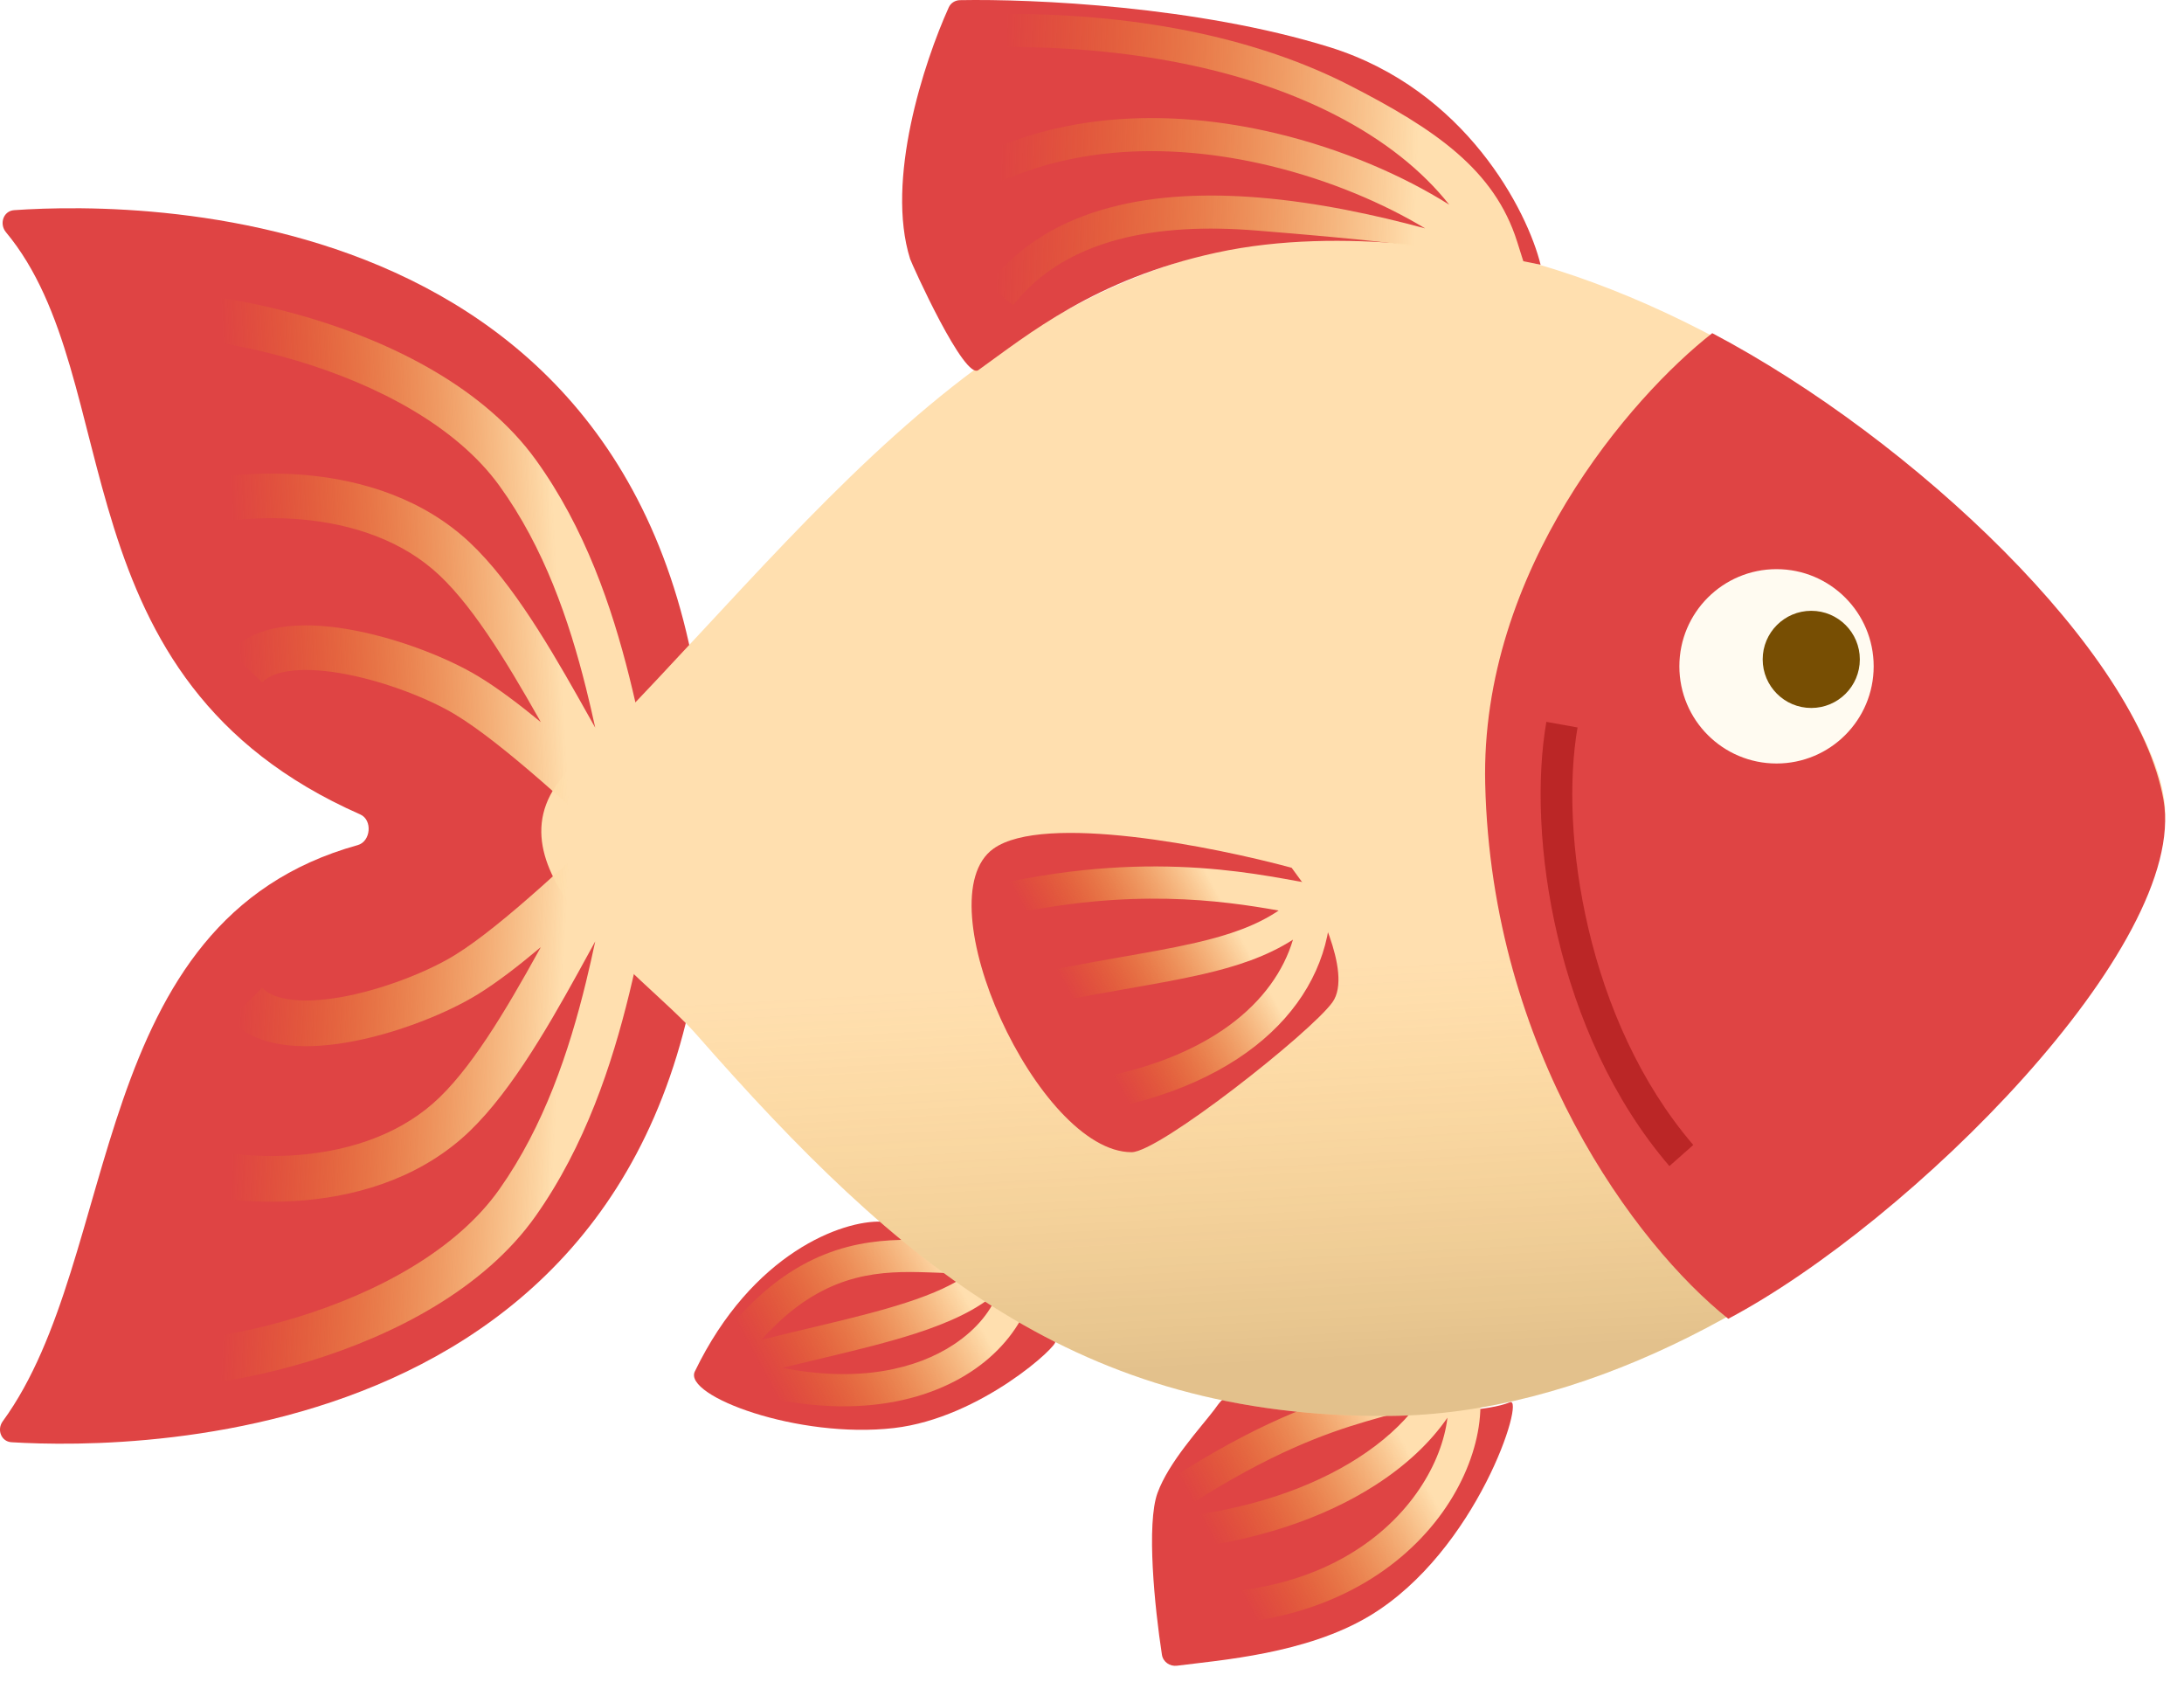
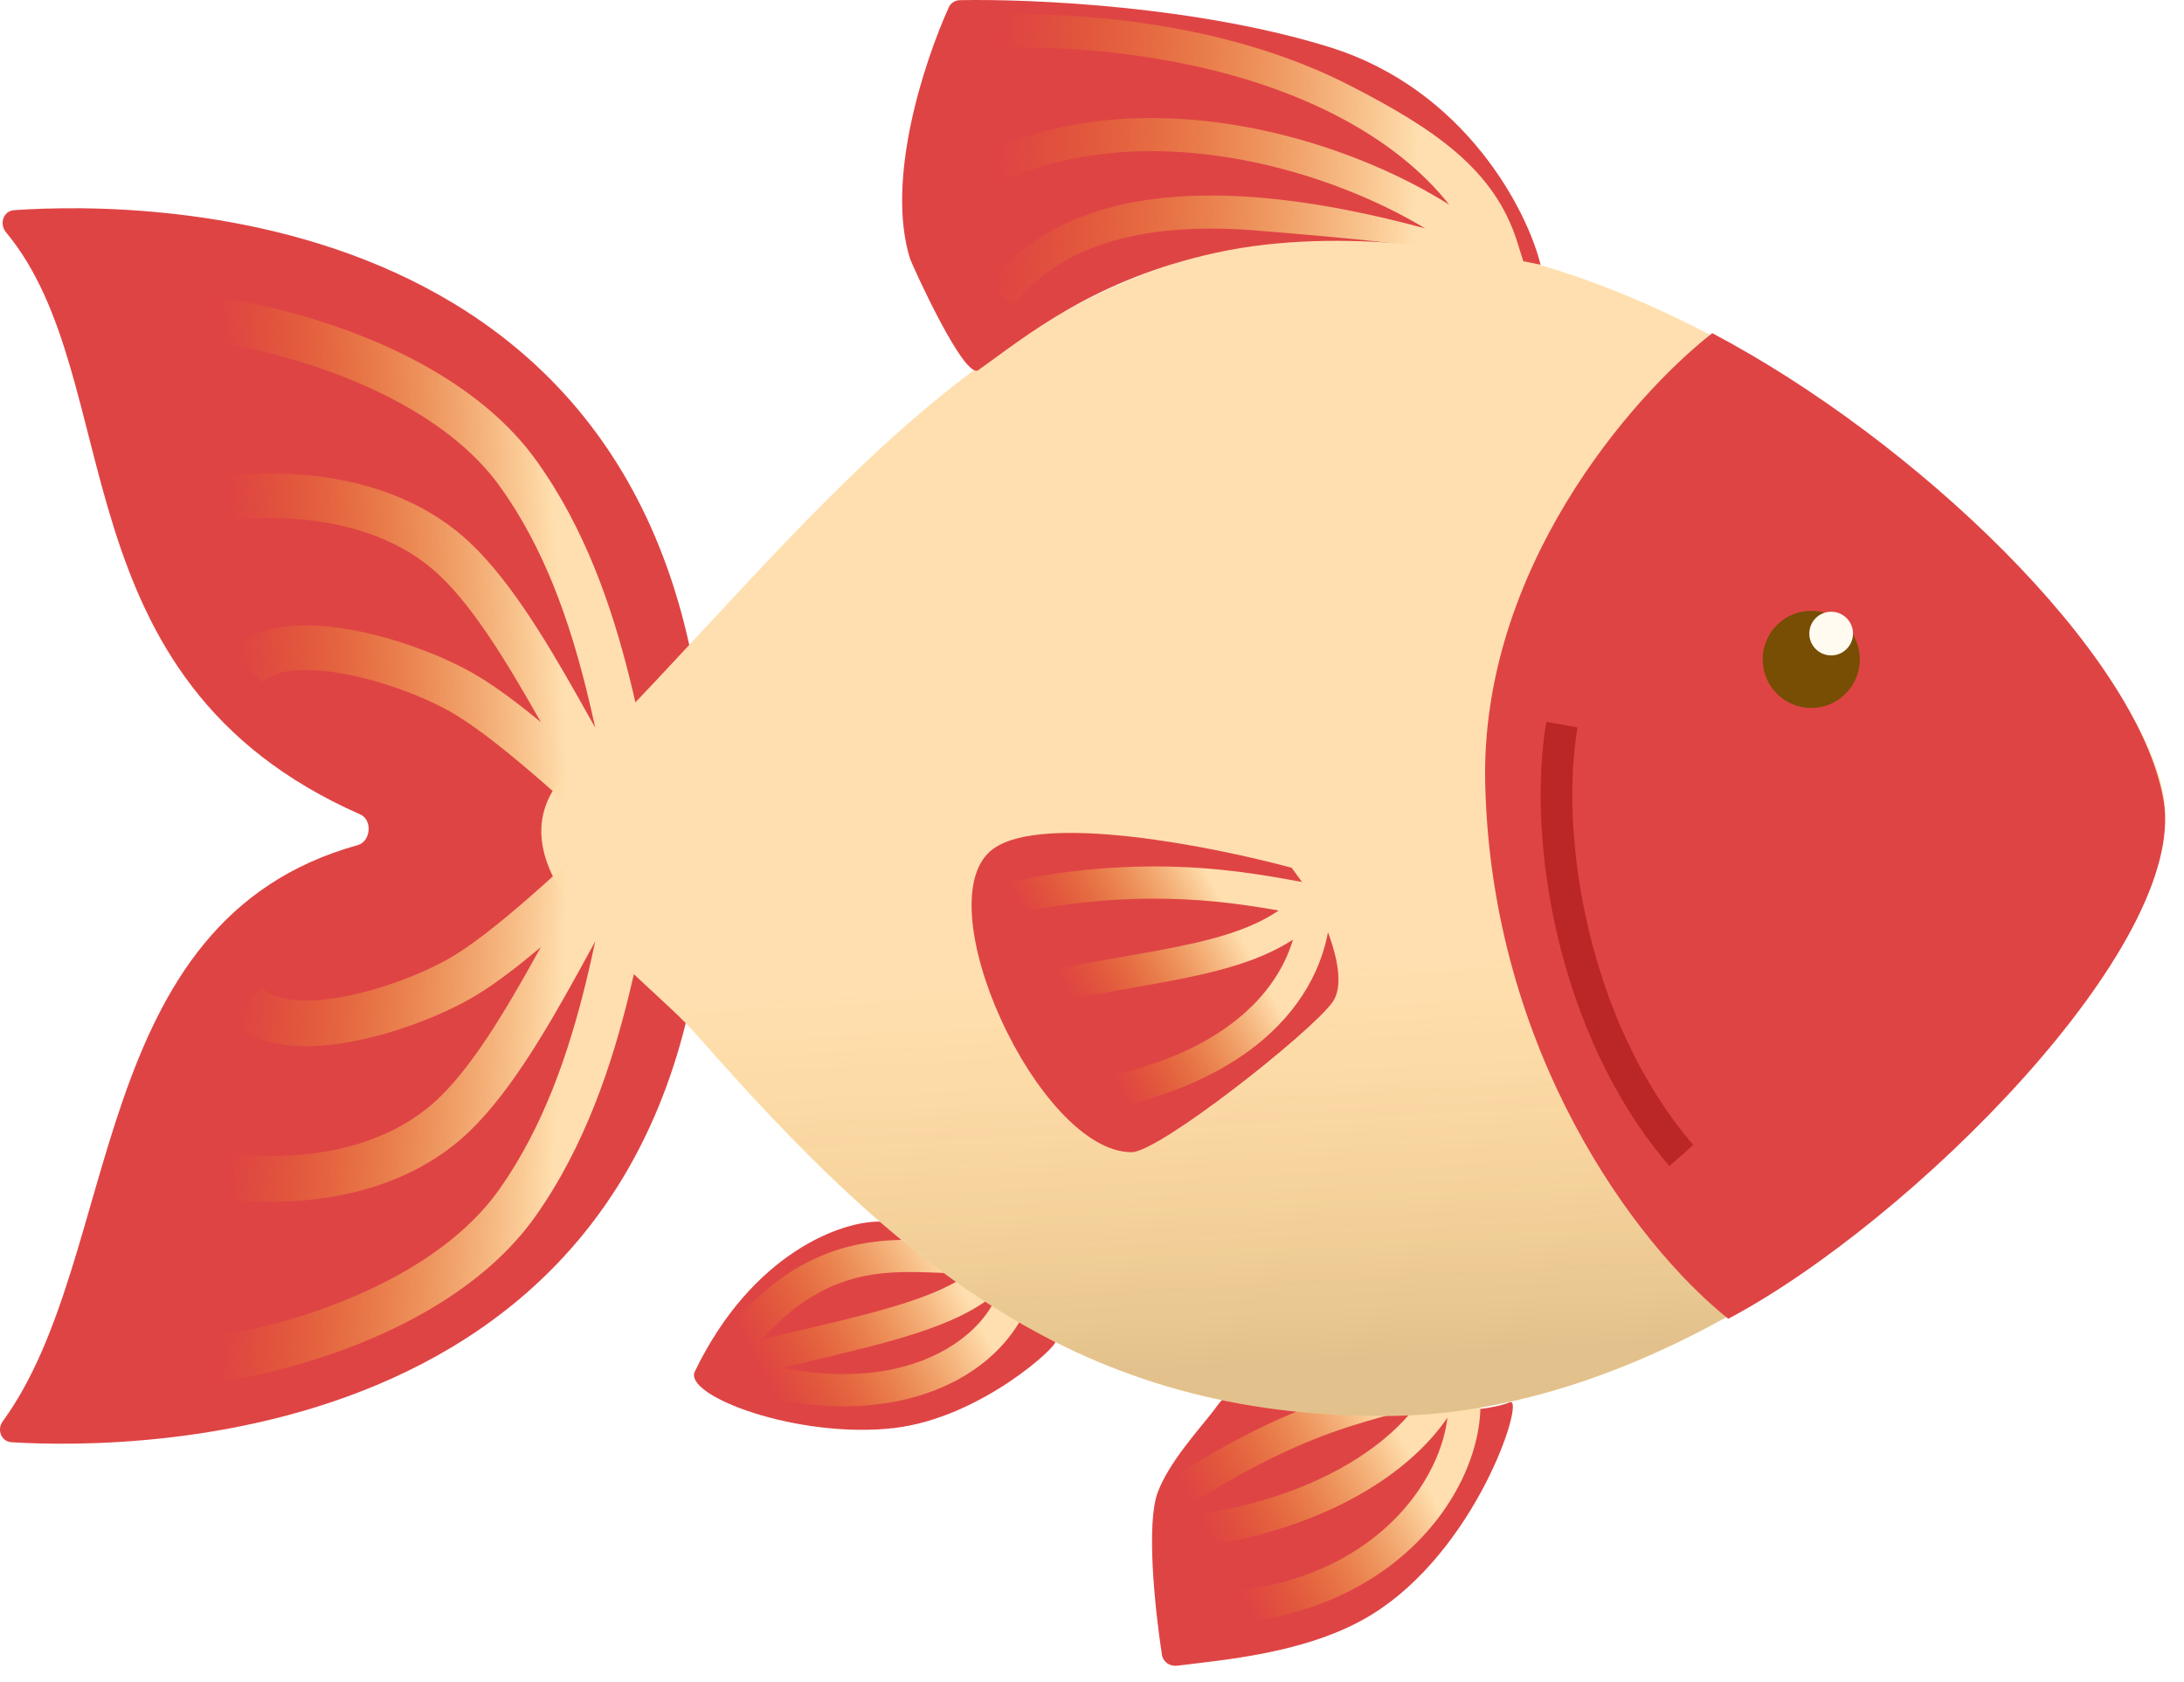
<svg xmlns="http://www.w3.org/2000/svg" width="100" height="77" viewBox="0 0 100 77" fill="none">
  <path d="M31.814 62.786C34.449 57.331 38.598 55.859 40.354 55.926C40.446 55.929 40.534 55.961 40.611 56.011C42.402 57.192 42.407 57.986 48.311 61.414C48.527 61.54 44.926 64.912 40.933 65.374C36.548 65.882 31.275 63.902 31.814 62.786Z" fill="#DF4444" />
  <path d="M69.136 64.194C67.177 64.994 60.107 64.626 56.256 63.956C56.007 63.913 55.752 64.337 55.599 64.536C54.941 65.398 53.52 66.926 53.001 68.342C52.484 69.751 52.867 73.587 53.202 75.754C53.253 76.079 53.564 76.297 53.893 76.254C55.861 76 59.812 75.715 62.712 73.972C67.642 71.009 69.862 63.898 69.136 64.194Z" fill="#DF4444" />
  <path d="M55.604 74.388C60.554 74.148 63.943 72.016 65.869 69.474C66.827 68.21 67.424 66.843 67.665 65.563C67.903 64.295 67.802 63.053 67.282 62.09L66.822 61.238L66.123 61.907C65.084 62.902 64.101 63.074 62.134 63.656C60.193 64.229 57.566 65.152 53.59 67.703L54.387 68.944C58.229 66.479 60.725 65.61 62.551 65.07C63.38 64.826 64.129 64.638 64.83 64.38C64.194 65.209 63.309 66.019 62.169 66.75C60.065 68.1 57.138 69.148 53.474 69.507L53.617 70.975C57.477 70.597 60.636 69.487 62.966 67.992C64.374 67.089 65.495 66.033 66.275 64.901C66.26 65.028 66.24 65.158 66.215 65.29C66.019 66.329 65.524 67.487 64.693 68.583C63.042 70.762 60.066 72.695 55.532 72.915L55.604 74.388Z" fill="url(#paint0_linear_84_2135)" />
  <path d="M32.712 63.294C37.933 65.107 41.94 64.45 44.459 62.796C46.904 61.191 48.059 58.488 46.967 56.466L46.507 55.615L45.807 56.284C45.418 56.657 44.873 56.795 43.986 56.808C43.543 56.814 43.071 56.791 42.521 56.773C41.983 56.755 41.393 56.743 40.771 56.78C39.518 56.855 38.13 57.127 36.683 57.94C35.239 58.75 33.782 60.072 32.345 62.181L32.954 62.596L32.954 62.597L32.712 63.294ZM44.414 58.268C43.723 58.785 42.747 59.227 41.477 59.638C40.297 60.02 38.941 60.354 37.455 60.708C36.624 60.906 35.755 61.112 34.865 61.333C35.742 60.349 36.594 59.681 37.405 59.226C38.608 58.55 39.765 58.318 40.859 58.253C41.411 58.22 41.946 58.23 42.472 58.247C42.986 58.264 43.518 58.29 44.008 58.283C44.142 58.281 44.278 58.276 44.414 58.268ZM43.65 61.563C41.986 62.655 39.363 63.317 35.816 62.618C36.488 62.455 37.15 62.298 37.797 62.143C39.277 61.79 40.688 61.444 41.931 61.042C43.399 60.566 44.755 59.975 45.721 59.102C45.433 59.934 44.773 60.826 43.65 61.563Z" fill="url(#paint1_linear_84_2135)" />
  <path d="M0.126 65.065C5.637 57.519 3.879 42.156 16.379 38.688C16.981 38.521 17.066 37.536 16.495 37.284C2.414 31.077 5.917 17.409 0.274 10.632C-0.043 10.251 0.15 9.656 0.647 9.621C6.611 9.206 32.41 9.074 32.41 37.915C32.41 66.416 6.258 66.375 0.528 66.024C0.052 65.995 -0.153 65.447 0.126 65.065Z" fill="#DF4444" />
  <path d="M61.824 10.803C45.786 10.803 36.901 24.601 26.133 35.17C21.696 39.525 29.427 44.553 31.883 47.352C41.191 57.964 49.44 64.915 63.593 64.82C81.198 64.701 99.138 45.151 99.138 37.224C99.138 30.179 80.262 10.804 61.824 10.803Z" fill="#FFDFAF" />
  <path d="M61.824 10.803C45.786 10.803 36.901 24.601 26.133 35.17C21.696 39.525 29.427 44.553 31.883 47.352C41.191 57.964 49.44 64.915 63.593 64.82C81.198 64.701 99.138 45.151 99.138 37.224C99.138 30.179 80.262 10.804 61.824 10.803Z" fill="url(#paint2_linear_84_2135)" fill-opacity="0.2" />
  <path d="M41.671 11.851C40.54 8.246 42.297 2.872 43.442 0.336C43.532 0.138 43.73 0.011 43.954 0.007C47.312 -0.056 54.833 0.286 60.865 2.154C67.125 4.094 69.949 9.696 70.54 12.12C68.079 11.597 61.551 10.292 55.697 11.566C50.125 12.778 47.038 15.341 44.814 16.93C44.185 17.503 41.738 12.062 41.671 11.851Z" fill="#DF4444" />
  <path d="M46.105 0.635C52.49 0.635 57.794 1.863 61.769 3.895C65.739 5.924 68.431 7.784 69.466 11.062L69.906 12.455L68.547 12.019C66.265 11.287 61.922 10.911 57.507 10.552C53.049 10.19 48.791 10.886 46.386 13.981L45.237 13.035C48.129 9.314 53.067 8.673 57.622 9.043C60.352 9.264 63.043 9.858 65.255 10.456C63.362 9.315 60.874 8.242 58.115 7.582C53.478 6.472 48.255 6.572 43.993 9.304L43.215 8.019C47.929 4.997 53.595 4.945 58.449 6.107C61.472 6.831 64.251 8.043 66.356 9.37C65.132 7.819 63.38 6.409 61.114 5.251C57.386 3.345 52.317 2.15 46.105 2.15V0.635Z" fill="url(#paint3_linear_84_2135)" />
  <path d="M68.004 35.895C67.769 26.104 74.689 18.152 78.4 15.252C87.631 20.118 97.886 29.85 99.064 36.633C100.217 43.268 87.484 55.949 79.133 60.372C74.884 56.981 68.297 48.134 68.004 35.895Z" fill="#DF4444" />
  <path d="M4.449 13.555C5.499 13.31 6.99 13.287 8.646 13.449C10.323 13.614 12.248 13.978 14.194 14.561C18.047 15.714 22.166 17.781 24.524 21.038C26.8 24.183 28.022 27.818 28.815 30.989C29.212 32.576 29.508 34.072 29.768 35.33C30.035 36.617 30.256 37.608 30.505 38.284L28.865 39.401L28.403 38.99C27.306 38.009 26.082 36.881 24.801 35.768C23.348 34.506 21.944 33.373 20.826 32.7C19.69 32.017 17.756 31.237 15.893 30.874C14.964 30.693 14.105 30.626 13.401 30.701C12.687 30.776 12.248 30.984 12.005 31.238L10.522 29.831C11.23 29.088 12.216 28.772 13.184 28.67C14.162 28.566 15.24 28.666 16.286 28.87C18.372 29.276 20.532 30.139 21.883 30.951C22.764 31.481 23.757 32.23 24.763 33.057C24.736 33.008 24.709 32.96 24.681 32.912C23.131 30.174 21.497 27.491 19.813 26.06C18.061 24.572 15.73 23.885 13.361 23.747C10.992 23.61 8.689 24.028 7.098 24.639L6.362 22.733C8.232 22.015 10.828 21.554 13.48 21.708C16.132 21.863 18.944 22.639 21.14 24.505C23.15 26.213 24.953 29.238 26.464 31.908C26.736 32.388 26.999 32.858 27.254 33.312C27.125 32.721 26.985 32.11 26.828 31.484C26.06 28.411 24.916 25.069 22.864 22.234C20.893 19.511 17.285 17.619 13.605 16.517C11.784 15.972 9.99 15.633 8.445 15.482C6.879 15.328 5.646 15.374 4.916 15.544L4.449 13.555Z" fill="url(#paint4_linear_84_2135)" />
  <path d="M4.449 63.335C5.499 63.586 6.99 63.61 8.646 63.444C10.323 63.275 12.248 62.902 14.194 62.305C18.047 61.123 22.166 59.007 24.524 55.67C26.8 52.448 28.022 48.724 28.815 45.476C29.212 43.85 29.508 42.318 29.768 41.029C30.035 39.71 30.256 38.696 30.505 38.003L28.865 36.859L28.403 37.28C27.306 38.284 26.082 39.44 24.801 40.58C23.348 41.873 21.944 43.034 20.826 43.723C19.69 44.423 17.756 45.221 15.893 45.594C14.964 45.779 14.105 45.848 13.401 45.771C12.687 45.694 12.248 45.481 12.005 45.22L10.522 46.663C11.23 47.423 12.216 47.747 13.184 47.852C14.162 47.958 15.24 47.856 16.286 47.647C18.372 47.23 20.532 46.347 21.883 45.515C22.764 44.972 23.757 44.205 24.763 43.358C24.736 43.407 24.709 43.457 24.681 43.506C23.131 46.311 21.497 49.059 19.813 50.525C18.061 52.05 15.73 52.753 13.361 52.894C10.992 53.035 8.689 52.607 7.098 51.981L6.362 53.933C8.232 54.669 10.828 55.141 13.48 54.983C16.132 54.825 18.944 54.03 21.14 52.118C23.15 50.368 24.953 47.269 26.464 44.535C26.736 44.043 26.999 43.562 27.254 43.096C27.125 43.702 26.985 44.328 26.828 44.969C26.06 48.117 24.916 51.54 22.864 54.445C20.893 57.234 17.285 59.172 13.605 60.301C11.784 60.86 9.99 61.206 8.445 61.362C6.879 61.519 5.646 61.472 4.916 61.298L4.449 63.335Z" fill="url(#paint5_linear_84_2135)" />
  <path d="M72.232 33.302C71.817 35.688 71.91 39.044 72.735 42.533C73.558 46.019 75.099 49.582 77.531 52.415L76.438 53.382C73.816 50.327 72.188 46.53 71.324 42.877C70.462 39.227 70.349 35.664 70.804 33.046L72.232 33.302Z" fill="#BB2626" />
-   <path d="M85.791 30.504C85.791 32.961 83.8 34.952 81.343 34.952C78.886 34.952 76.894 32.961 76.894 30.504C76.894 28.047 78.886 26.055 81.343 26.055C83.8 26.055 85.791 28.047 85.791 30.504Z" fill="#FFFBF1" />
  <path d="M45.491 38.849C47.79 37.21 55.549 38.751 59.141 39.726L60.001 40.902C60.001 40.902 62.001 44.5 61.009 45.883C60.017 47.266 53.077 52.746 51.813 52.746C47.535 52.746 42.245 41.162 45.491 38.849Z" fill="#DF4444" />
  <path d="M49.979 50.906C57.262 49.692 60.941 45.66 60.941 41.224L60.941 40.59L60.314 40.495C58.122 40.162 53.103 38.801 45.564 40.504L45.889 41.943C51.743 40.621 55.953 41.224 58.547 41.683C57.532 42.371 56.294 42.802 54.747 43.159C53.663 43.409 52.459 43.616 51.095 43.856C49.738 44.096 48.239 44.366 46.597 44.739L46.924 46.177C48.528 45.813 49.997 45.548 51.351 45.309C52.698 45.072 53.948 44.857 55.079 44.596C56.625 44.24 58.007 43.784 59.202 43.017C58.356 45.853 55.423 48.503 49.736 49.451L49.979 50.906Z" fill="url(#paint6_linear_84_2135)" />
  <path d="M85.157 30.186C85.157 31.414 84.162 32.41 82.933 32.41C81.705 32.41 80.709 31.414 80.709 30.186C80.709 28.958 81.705 27.962 82.933 27.962C84.162 27.962 85.157 28.958 85.157 30.186Z" fill="#774E03" />
+   <path d="M82.844 29.004C82.844 29.556 83.291 30.004 83.844 30.004C84.396 30.004 84.844 29.556 84.844 29.004C84.844 28.452 84.396 28.004 83.844 28.004C83.291 28.004 82.844 28.452 82.844 29.004Z" fill="#FFFBF1" />
  <defs>
    <linearGradient id="paint0_linear_84_2135" x1="54.673" y1="68.921" x2="73.68" y2="58.754" gradientUnits="userSpaceOnUse">
      <stop stop-color="#EA9800" stop-opacity="0" />
      <stop offset="0.457" stop-color="#FFDFAF" />
    </linearGradient>
    <linearGradient id="paint1_linear_84_2135" x1="34.081" y1="61.276" x2="53.089" y2="51.109" gradientUnits="userSpaceOnUse">
      <stop stop-color="#EA9800" stop-opacity="0" />
      <stop offset="0.457" stop-color="#FFDFAF" />
    </linearGradient>
    <linearGradient id="paint2_linear_84_2135" x1="57" y1="62.5" x2="56" y2="44.5" gradientUnits="userSpaceOnUse">
      <stop stop-color="#724B01" />
      <stop offset="1" stop-color="#EA9800" stop-opacity="0" />
    </linearGradient>
    <linearGradient id="paint3_linear_84_2135" x1="45.71" y1="9.616" x2="76.758" y2="10.801" gradientUnits="userSpaceOnUse">
      <stop stop-color="#EA9800" stop-opacity="0" />
      <stop offset="0.615" stop-color="#FFDFAF" />
    </linearGradient>
    <linearGradient id="paint4_linear_84_2135" x1="11.117" y1="33.398" x2="39.218" y2="31.921" gradientUnits="userSpaceOnUse">
      <stop stop-color="#EA9800" stop-opacity="0" />
      <stop offset="0.524" stop-color="#FFDFAF" />
    </linearGradient>
    <linearGradient id="paint5_linear_84_2135" x1="11.117" y1="43.008" x2="39.222" y2="44.45" gradientUnits="userSpaceOnUse">
      <stop stop-color="#EA9800" stop-opacity="0" />
      <stop offset="0.524" stop-color="#FFDFAF" />
    </linearGradient>
    <linearGradient id="paint6_linear_84_2135" x1="48.244" y1="47.705" x2="67.251" y2="37.537" gradientUnits="userSpaceOnUse">
      <stop offset="0.077" stop-color="#EA9800" stop-opacity="0" />
      <stop offset="0.457" stop-color="#FFDFAF" />
    </linearGradient>
  </defs>
</svg>
